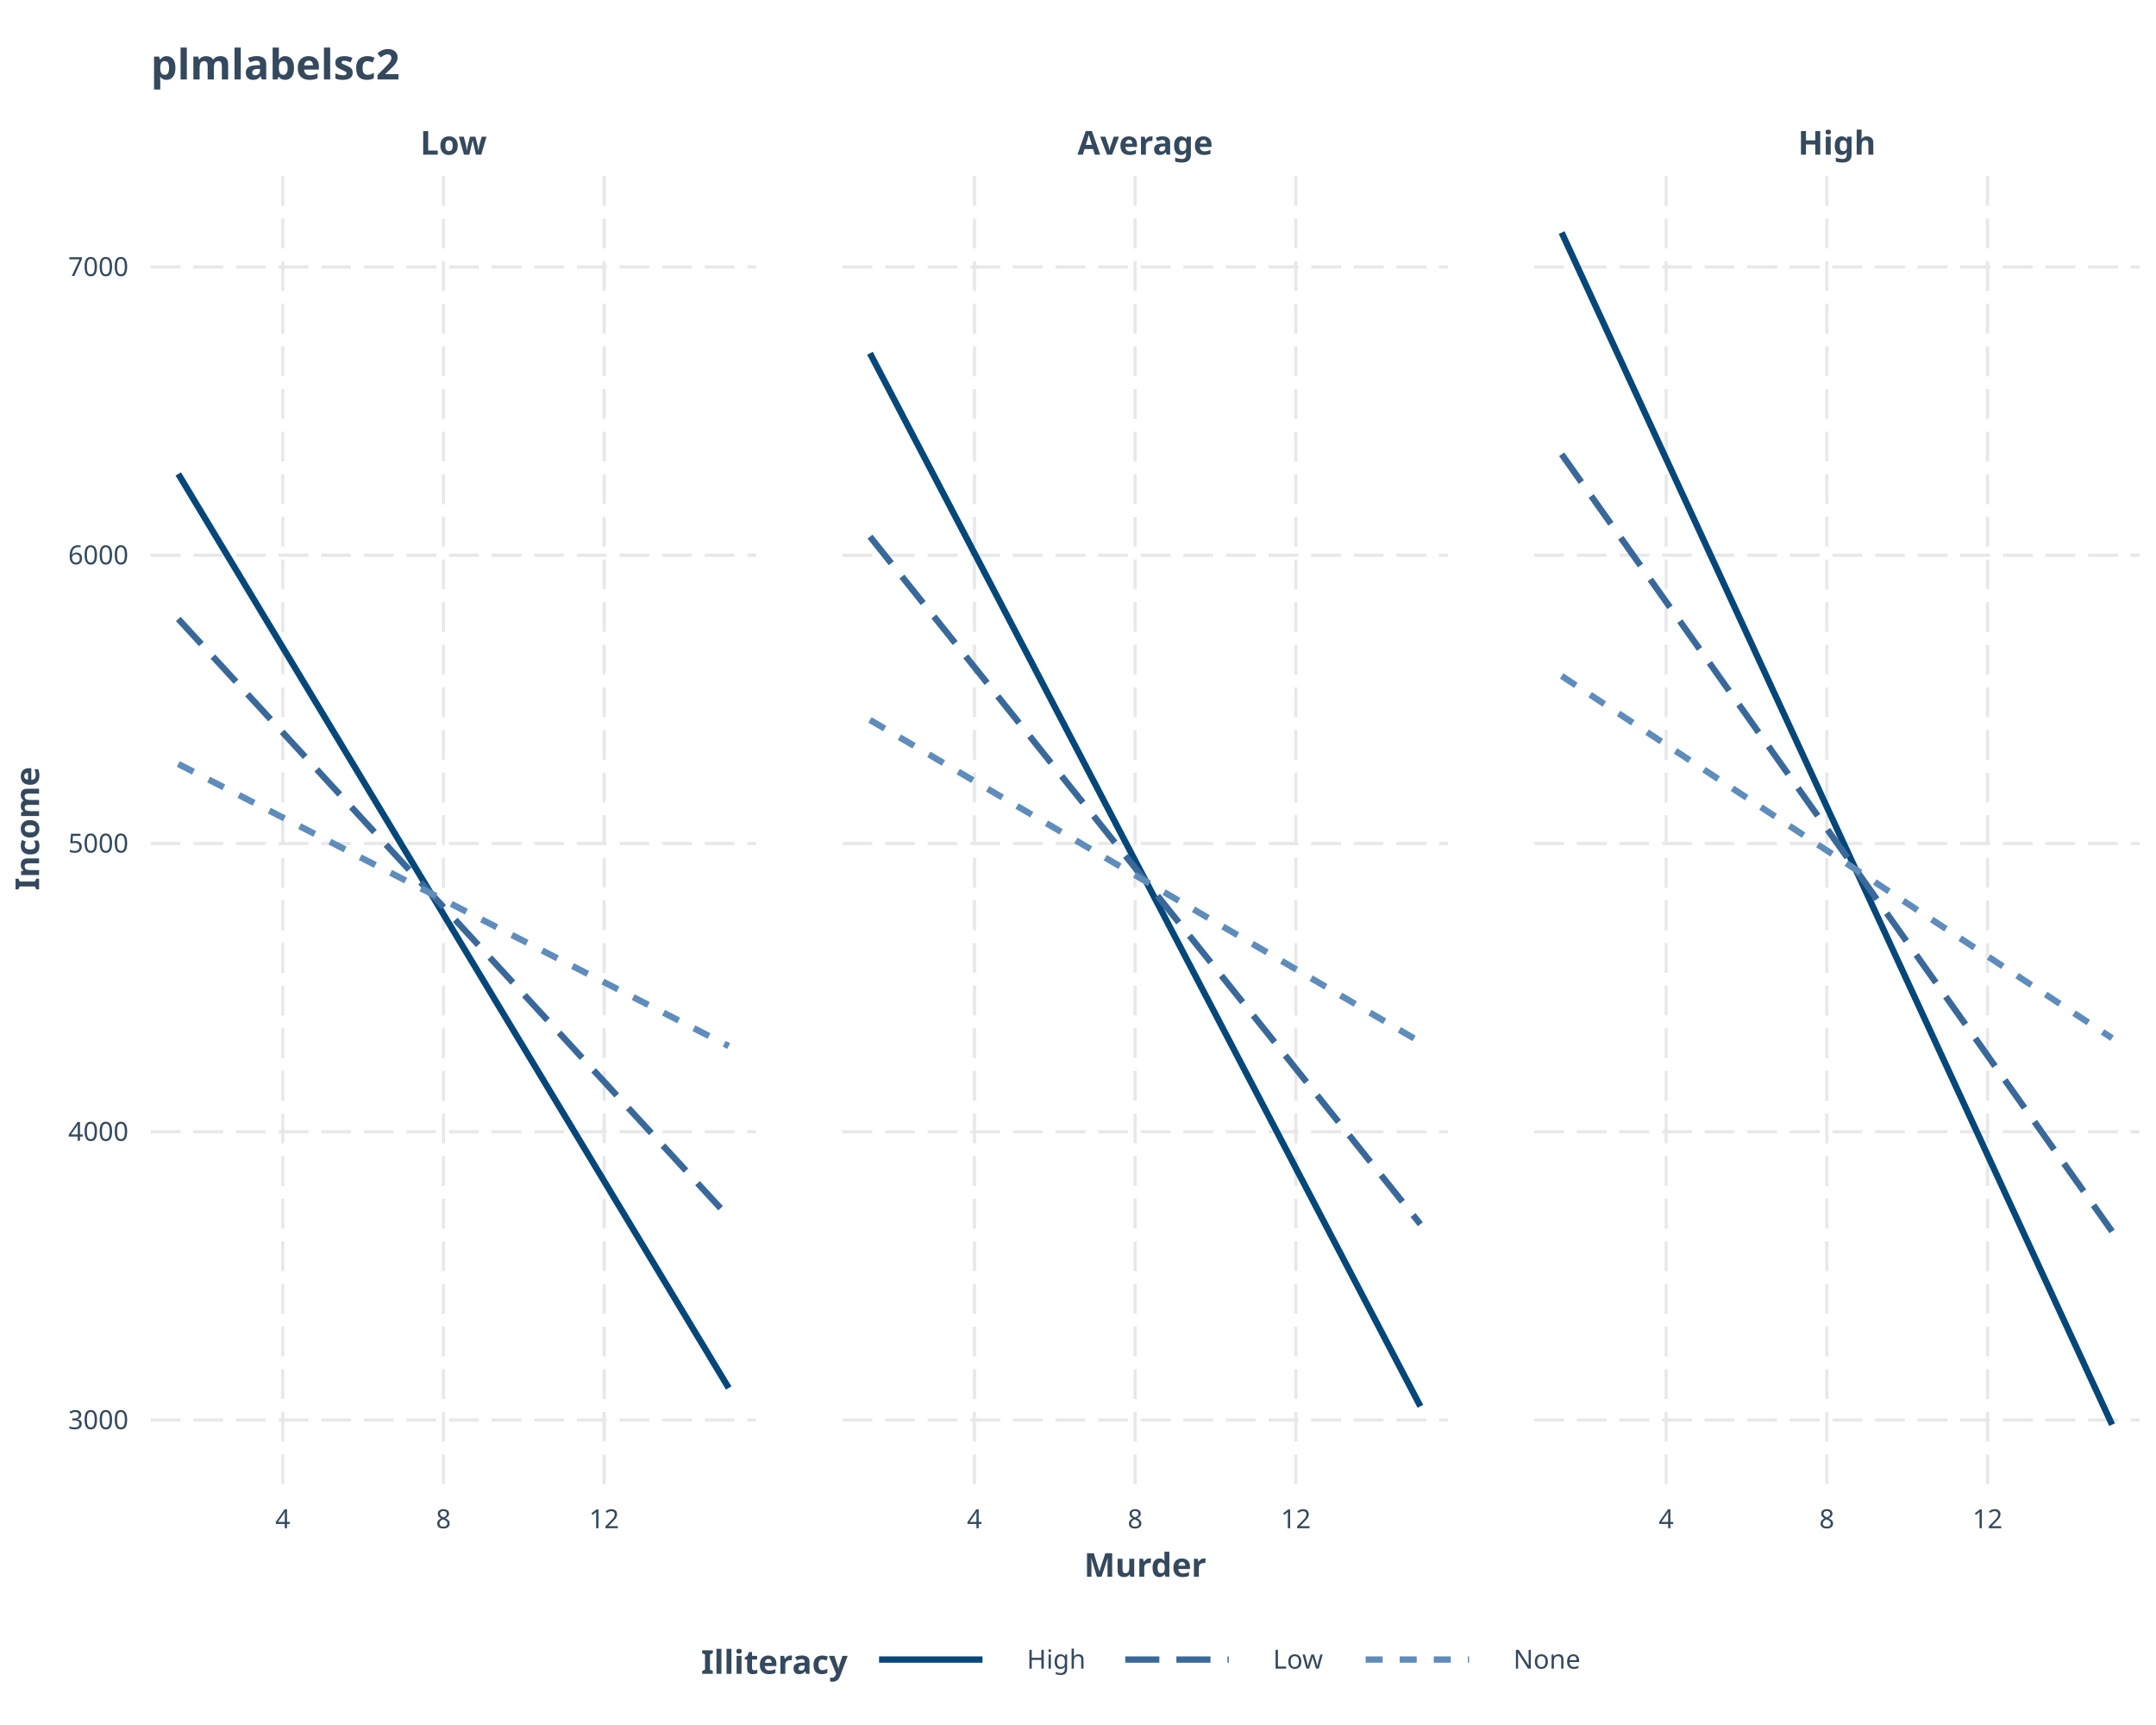
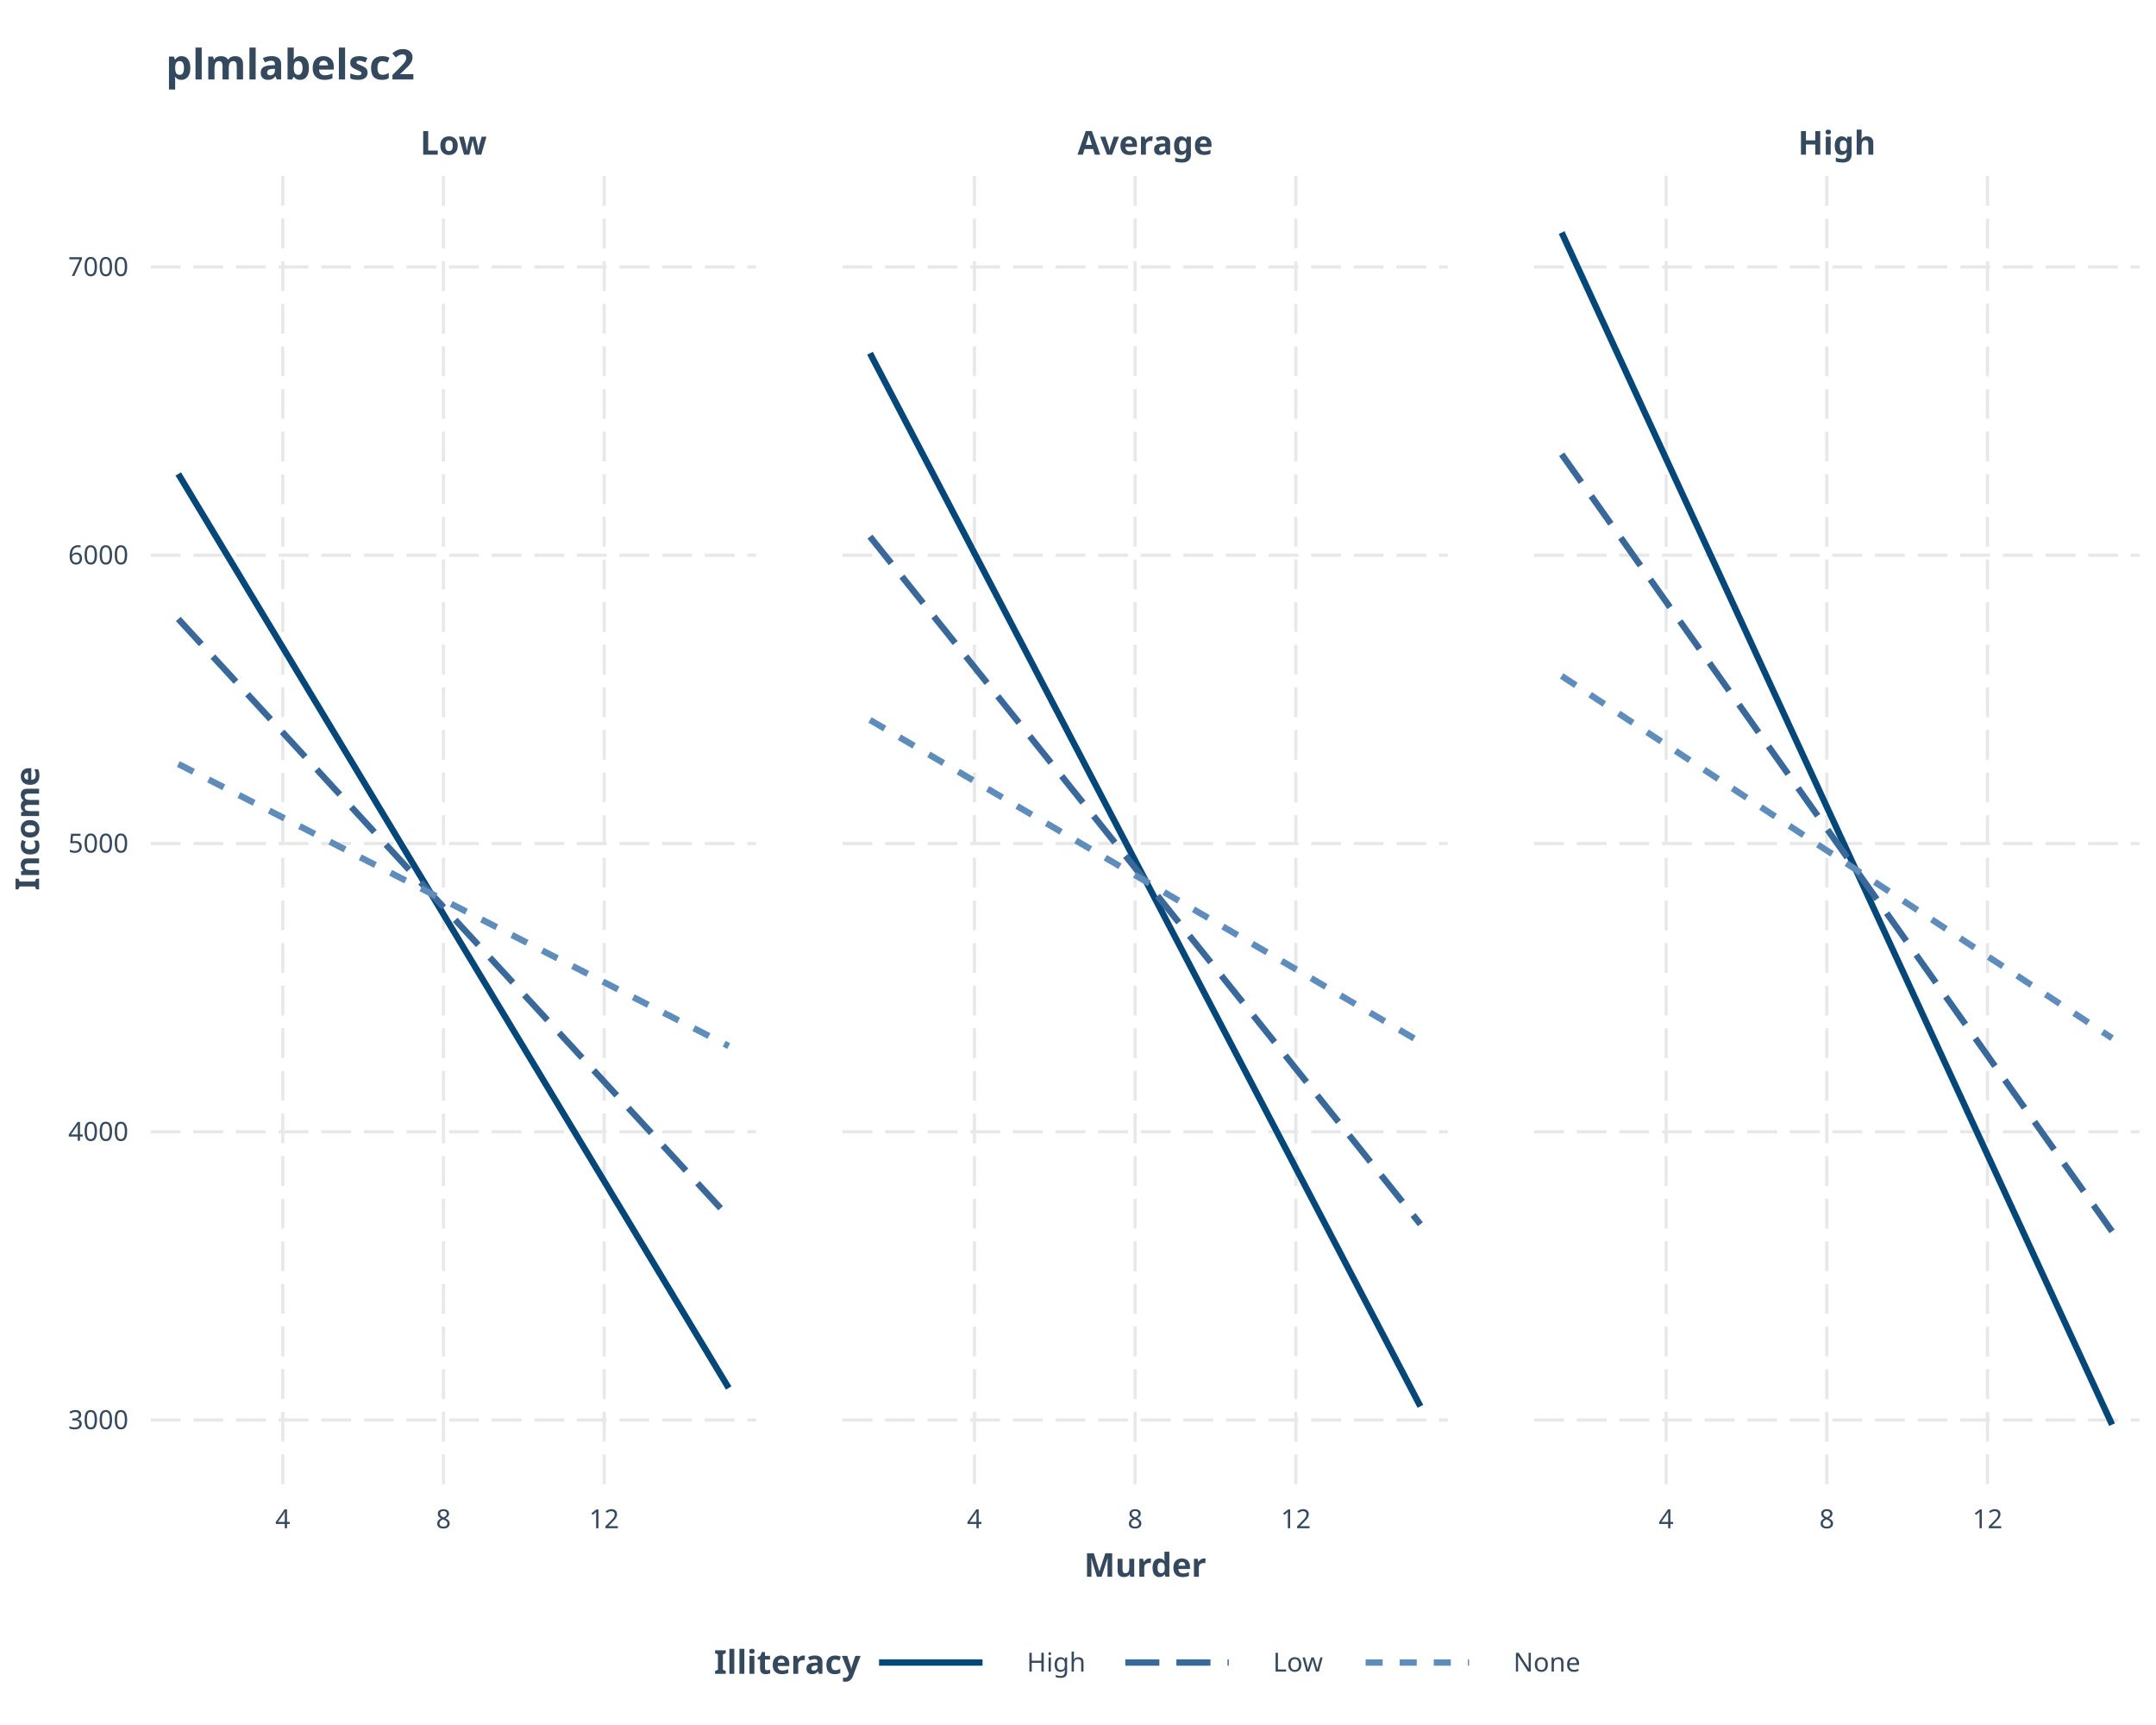
<svg xmlns="http://www.w3.org/2000/svg" class="svglite" data-engine-version="2.0" width="720.00pt" height="576.00pt" viewBox="0 0 720.00 576.00">
  <defs>
    <style type="text/css">
    .svglite line, .svglite polyline, .svglite polygon, .svglite path, .svglite rect, .svglite circle {
      fill: none;
      stroke: #000000;
      stroke-linecap: round;
      stroke-linejoin: round;
      stroke-miterlimit: 10.00;
    }
  </style>
  </defs>
  <rect width="100%" height="100%" style="stroke: none; fill: #FFFFFF;" />
  <defs>
    <clipPath id="cpMC4wMHw3MjAuMDB8MC4wMHw1NzYuMDA=">
      <rect x="0.00" y="0.00" width="720.00" height="576.00" />
    </clipPath>
  </defs>
  <g clip-path="url(#cpMC4wMHw3MjAuMDB8MC4wMHw1NzYuMDA=)">
    <rect x="-0" y="0.00" width="720.00" height="576.00" style="stroke-width: 1.07; stroke: #FFFFFF; fill: #FFFFFF;" />
  </g>
  <defs>
    <clipPath id="cpNTAuMzV8MjUyLjU0fDU3Ljc2fDQ5NS42MQ==">
      <rect x="50.35" y="57.76" width="202.19" height="437.84" />
    </clipPath>
  </defs>
  <g clip-path="url(#cpNTAuMzV8MjUyLjU0fDU3Ljc2fDQ5NS42MQ==)">
    <rect x="50.35" y="57.76" width="202.19" height="437.84" style="stroke-width: 0.00; stroke: #FFFFFF; fill: #FFFFFF;" />
    <polyline points="50.35,474.17 252.54,474.17 " style="stroke-width: 1.07; stroke: #E8E8E8; stroke-dasharray: 9.96,4.27; stroke-linecap: butt;" />
    <polyline points="50.35,377.92 252.54,377.92 " style="stroke-width: 1.07; stroke: #E8E8E8; stroke-dasharray: 9.96,4.27; stroke-linecap: butt;" />
    <polyline points="50.35,281.66 252.54,281.66 " style="stroke-width: 1.07; stroke: #E8E8E8; stroke-dasharray: 9.96,4.27; stroke-linecap: butt;" />
    <polyline points="50.35,185.40 252.54,185.40 " style="stroke-width: 1.07; stroke: #E8E8E8; stroke-dasharray: 9.96,4.27; stroke-linecap: butt;" />
    <polyline points="50.35,89.14 252.54,89.14 " style="stroke-width: 1.07; stroke: #E8E8E8; stroke-dasharray: 9.96,4.27; stroke-linecap: butt;" />
    <polyline points="94.43,495.61 94.43,57.76 " style="stroke-width: 1.07; stroke: #E8E8E8; stroke-dasharray: 9.96,4.27; stroke-linecap: butt;" />
    <polyline points="148.09,495.61 148.09,57.76 " style="stroke-width: 1.07; stroke: #E8E8E8; stroke-dasharray: 9.96,4.27; stroke-linecap: butt;" />
    <polyline points="201.76,495.61 201.76,57.76 " style="stroke-width: 1.07; stroke: #E8E8E8; stroke-dasharray: 9.96,4.27; stroke-linecap: butt;" />
    <polyline points="59.54,158.26 61.40,161.35 63.26,164.43 65.11,167.51 66.97,170.59 68.83,173.68 70.68,176.76 72.54,179.84 74.40,182.93 76.25,186.01 78.11,189.09 79.97,192.17 81.82,195.26 83.68,198.34 85.54,201.42 87.39,204.51 89.25,207.59 91.11,210.67 92.96,213.75 94.82,216.84 96.68,219.92 98.53,223.00 100.39,226.09 102.25,229.17 104.10,232.25 105.96,235.33 107.82,238.42 109.67,241.50 111.53,244.58 113.39,247.67 115.24,250.75 117.10,253.83 118.96,256.91 120.81,260.00 122.67,263.08 124.53,266.16 126.38,269.25 128.24,272.33 130.10,275.41 131.95,278.49 133.81,281.58 135.67,284.66 137.52,287.74 139.38,290.83 141.24,293.91 143.09,296.99 144.95,300.07 146.81,303.16 148.66,306.24 150.52,309.32 152.38,312.41 154.23,315.49 156.09,318.57 157.95,321.65 159.80,324.74 161.66,327.82 163.52,330.90 165.37,333.99 167.23,337.07 169.09,340.15 170.94,343.23 172.80,346.32 174.66,349.40 176.51,352.48 178.37,355.57 180.23,358.65 182.08,361.73 183.94,364.81 185.80,367.90 187.65,370.98 189.51,374.06 191.37,377.15 193.22,380.23 195.08,383.31 196.94,386.39 198.79,389.48 200.65,392.56 202.51,395.64 204.36,398.73 206.22,401.81 208.08,404.89 209.93,407.97 211.79,411.06 213.65,414.14 215.50,417.22 217.36,420.31 219.22,423.39 221.07,426.47 222.93,429.55 224.79,432.64 226.64,435.72 228.50,438.80 230.36,441.89 232.21,444.97 234.07,448.05 235.93,451.13 237.78,454.22 239.64,457.30 241.50,460.38 243.35,463.47 " style="stroke-width: 2.13; stroke: #06477A; stroke-linecap: butt;" />
    <polyline points="59.54,206.68 61.40,208.70 63.26,210.72 65.11,212.74 66.97,214.75 68.83,216.77 70.68,218.79 72.54,220.80 74.40,222.82 76.25,224.84 78.11,226.86 79.97,228.87 81.82,230.89 83.68,232.91 85.54,234.92 87.39,236.94 89.25,238.96 91.11,240.98 92.96,242.99 94.82,245.01 96.68,247.03 98.53,249.04 100.39,251.06 102.25,253.08 104.10,255.10 105.96,257.11 107.82,259.13 109.67,261.15 111.53,263.17 113.39,265.18 115.24,267.20 117.10,269.22 118.96,271.23 120.81,273.25 122.67,275.27 124.53,277.29 126.38,279.30 128.24,281.32 130.10,283.34 131.95,285.35 133.81,287.37 135.67,289.39 137.52,291.41 139.38,293.42 141.24,295.44 143.09,297.46 144.95,299.47 146.81,301.49 148.66,303.51 150.52,305.53 152.38,307.54 154.23,309.56 156.09,311.58 157.95,313.59 159.80,315.61 161.66,317.63 163.52,319.65 165.37,321.66 167.23,323.68 169.09,325.70 170.94,327.71 172.80,329.73 174.66,331.75 176.51,333.77 178.37,335.78 180.23,337.80 182.08,339.82 183.94,341.83 185.80,343.85 187.65,345.87 189.51,347.89 191.37,349.90 193.22,351.92 195.08,353.94 196.94,355.96 198.79,357.97 200.65,359.99 202.51,362.01 204.36,364.02 206.22,366.04 208.08,368.06 209.93,370.08 211.79,372.09 213.65,374.11 215.50,376.13 217.36,378.14 219.22,380.16 221.07,382.18 222.93,384.20 224.79,386.21 226.64,388.23 228.50,390.25 230.36,392.26 232.21,394.28 234.07,396.30 235.93,398.32 237.78,400.33 239.64,402.35 241.50,404.37 243.35,406.38 " style="stroke-width: 2.13; stroke: #39699A; stroke-dasharray: 11.38,5.69,11.38,5.69; stroke-linecap: butt;" />
    <polyline points="59.54,255.11 61.40,256.06 63.26,257.01 65.11,257.96 66.97,258.91 68.83,259.86 70.68,260.81 72.54,261.77 74.40,262.72 76.25,263.67 78.11,264.62 79.97,265.57 81.82,266.52 83.68,267.48 85.54,268.43 87.39,269.38 89.25,270.33 91.11,271.28 92.96,272.23 94.82,273.18 96.68,274.14 98.53,275.09 100.39,276.04 102.25,276.99 104.10,277.94 105.96,278.89 107.82,279.84 109.67,280.80 111.53,281.75 113.39,282.70 115.24,283.65 117.10,284.60 118.96,285.55 120.81,286.51 122.67,287.46 124.53,288.41 126.38,289.36 128.24,290.31 130.10,291.26 131.95,292.21 133.81,293.17 135.67,294.12 137.52,295.07 139.38,296.02 141.24,296.97 143.09,297.92 144.95,298.87 146.81,299.83 148.66,300.78 150.52,301.73 152.38,302.68 154.23,303.63 156.09,304.58 157.95,305.54 159.80,306.49 161.66,307.44 163.52,308.39 165.37,309.34 167.23,310.29 169.09,311.24 170.94,312.20 172.80,313.15 174.66,314.10 176.51,315.05 178.37,316.00 180.23,316.95 182.08,317.90 183.94,318.86 185.80,319.81 187.65,320.76 189.51,321.71 191.37,322.66 193.22,323.61 195.08,324.57 196.94,325.52 198.79,326.47 200.65,327.42 202.51,328.37 204.36,329.32 206.22,330.27 208.08,331.23 209.93,332.18 211.79,333.13 213.65,334.08 215.50,335.03 217.36,335.98 219.22,336.93 221.07,337.89 222.93,338.84 224.79,339.79 226.64,340.74 228.50,341.69 230.36,342.64 232.21,343.59 234.07,344.55 235.93,345.50 237.78,346.45 239.64,347.40 241.50,348.35 243.35,349.30 " style="stroke-width: 2.13; stroke: #5E8DBC; stroke-dasharray: 5.69,5.69,5.69,5.69; stroke-linecap: butt;" />
  </g>
  <g clip-path="url(#cpMC4wMHw3MjAuMDB8MC4wMHw1NzYuMDA=)">
</g>
  <defs>
    <clipPath id="cpMjgxLjM0fDQ4My41M3w1Ny43Nnw0OTUuNjE=">
      <rect x="281.34" y="57.76" width="202.19" height="437.84" />
    </clipPath>
  </defs>
  <g clip-path="url(#cpMjgxLjM0fDQ4My41M3w1Ny43Nnw0OTUuNjE=)">
    <rect x="281.34" y="57.76" width="202.19" height="437.84" style="stroke-width: 0.00; stroke: #FFFFFF; fill: #FFFFFF;" />
    <polyline points="281.34,474.17 483.53,474.17 " style="stroke-width: 1.07; stroke: #E8E8E8; stroke-dasharray: 9.96,4.27; stroke-linecap: butt;" />
    <polyline points="281.34,377.92 483.53,377.92 " style="stroke-width: 1.07; stroke: #E8E8E8; stroke-dasharray: 9.96,4.27; stroke-linecap: butt;" />
    <polyline points="281.34,281.66 483.53,281.66 " style="stroke-width: 1.07; stroke: #E8E8E8; stroke-dasharray: 9.96,4.27; stroke-linecap: butt;" />
    <polyline points="281.34,185.40 483.53,185.40 " style="stroke-width: 1.07; stroke: #E8E8E8; stroke-dasharray: 9.96,4.27; stroke-linecap: butt;" />
    <polyline points="281.34,89.14 483.53,89.14 " style="stroke-width: 1.07; stroke: #E8E8E8; stroke-dasharray: 9.96,4.27; stroke-linecap: butt;" />
    <polyline points="325.42,495.61 325.42,57.76 " style="stroke-width: 1.07; stroke: #E8E8E8; stroke-dasharray: 9.96,4.27; stroke-linecap: butt;" />
    <polyline points="379.08,495.61 379.08,57.76 " style="stroke-width: 1.07; stroke: #E8E8E8; stroke-dasharray: 9.96,4.27; stroke-linecap: butt;" />
    <polyline points="432.75,495.61 432.75,57.76 " style="stroke-width: 1.07; stroke: #E8E8E8; stroke-dasharray: 9.96,4.27; stroke-linecap: butt;" />
    <polyline points="290.53,117.96 292.39,121.52 294.25,125.07 296.10,128.62 297.96,132.17 299.82,135.72 301.67,139.27 303.53,142.83 305.39,146.38 307.24,149.93 309.10,153.48 310.96,157.03 312.81,160.58 314.67,164.14 316.53,167.69 318.38,171.24 320.24,174.79 322.10,178.34 323.95,181.89 325.81,185.45 327.67,189.00 329.52,192.55 331.38,196.10 333.24,199.65 335.09,203.21 336.95,206.76 338.81,210.31 340.66,213.86 342.52,217.41 344.38,220.96 346.23,224.52 348.09,228.07 349.95,231.62 351.80,235.17 353.66,238.72 355.52,242.27 357.37,245.83 359.23,249.38 361.09,252.93 362.94,256.48 364.80,260.03 366.66,263.58 368.51,267.14 370.37,270.69 372.23,274.24 374.08,277.79 375.94,281.34 377.80,284.90 379.65,288.45 381.51,292.00 383.37,295.55 385.22,299.10 387.08,302.65 388.94,306.21 390.79,309.76 392.65,313.31 394.51,316.86 396.36,320.41 398.22,323.96 400.08,327.52 401.93,331.07 403.79,334.62 405.65,338.17 407.50,341.72 409.36,345.27 411.22,348.83 413.07,352.38 414.93,355.93 416.79,359.48 418.64,363.03 420.50,366.58 422.36,370.14 424.21,373.69 426.07,377.24 427.92,380.79 429.78,384.34 431.64,387.90 433.49,391.45 435.35,395.00 437.21,398.55 439.06,402.10 440.92,405.65 442.78,409.21 444.63,412.76 446.49,416.31 448.35,419.86 450.20,423.41 452.06,426.96 453.92,430.52 455.77,434.07 457.63,437.62 459.49,441.17 461.34,444.72 463.20,448.27 465.06,451.83 466.91,455.38 468.77,458.93 470.63,462.48 472.48,466.03 474.34,469.59 " style="stroke-width: 2.13; stroke: #06477A; stroke-linecap: butt;" />
    <polyline points="290.53,179.19 292.39,181.50 294.25,183.82 296.10,186.14 297.96,188.46 299.82,190.78 301.67,193.10 303.53,195.42 305.39,197.74 307.24,200.06 309.10,202.38 310.96,204.70 312.81,207.02 314.67,209.33 316.53,211.65 318.38,213.97 320.24,216.29 322.10,218.61 323.95,220.93 325.81,223.25 327.67,225.57 329.52,227.89 331.38,230.21 333.24,232.53 335.09,234.85 336.95,237.16 338.81,239.48 340.66,241.80 342.52,244.12 344.38,246.44 346.23,248.76 348.09,251.08 349.95,253.40 351.80,255.72 353.66,258.04 355.52,260.36 357.37,262.68 359.23,264.99 361.09,267.31 362.94,269.63 364.80,271.95 366.66,274.27 368.51,276.59 370.37,278.91 372.23,281.23 374.08,283.55 375.94,285.87 377.80,288.19 379.65,290.51 381.51,292.82 383.37,295.14 385.22,297.46 387.08,299.78 388.94,302.10 390.79,304.42 392.65,306.74 394.51,309.06 396.36,311.38 398.22,313.70 400.08,316.02 401.93,318.33 403.79,320.65 405.65,322.97 407.50,325.29 409.36,327.61 411.22,329.93 413.07,332.25 414.93,334.57 416.79,336.89 418.64,339.21 420.50,341.53 422.36,343.85 424.21,346.16 426.07,348.48 427.92,350.80 429.78,353.12 431.64,355.44 433.49,357.76 435.35,360.08 437.21,362.40 439.06,364.72 440.92,367.04 442.78,369.36 444.63,371.68 446.49,373.99 448.35,376.31 450.20,378.63 452.06,380.95 453.92,383.27 455.77,385.59 457.63,387.91 459.49,390.23 461.34,392.55 463.20,394.87 465.06,397.19 466.91,399.51 468.77,401.82 470.63,404.14 472.48,406.46 474.34,408.78 " style="stroke-width: 2.13; stroke: #39699A; stroke-dasharray: 11.38,5.69,11.38,5.69; stroke-linecap: butt;" />
    <polyline points="290.53,240.41 292.39,241.49 294.25,242.58 296.10,243.67 297.96,244.75 299.82,245.84 301.67,246.93 303.53,248.01 305.39,249.10 307.24,250.19 309.10,251.27 310.96,252.36 312.81,253.45 314.67,254.53 316.53,255.62 318.38,256.71 320.24,257.79 322.10,258.88 323.95,259.97 325.81,261.05 327.67,262.14 329.52,263.23 331.38,264.31 333.24,265.40 335.09,266.49 336.95,267.57 338.81,268.66 340.66,269.75 342.52,270.83 344.38,271.92 346.23,273.01 348.09,274.09 349.95,275.18 351.80,276.26 353.66,277.35 355.52,278.44 357.37,279.52 359.23,280.61 361.09,281.70 362.94,282.78 364.80,283.87 366.66,284.96 368.51,286.04 370.37,287.13 372.23,288.22 374.08,289.30 375.94,290.39 377.80,291.48 379.65,292.56 381.51,293.65 383.37,294.74 385.22,295.82 387.08,296.91 388.94,298.00 390.79,299.08 392.65,300.17 394.51,301.26 396.36,302.34 398.22,303.43 400.08,304.52 401.93,305.60 403.79,306.69 405.65,307.78 407.50,308.86 409.36,309.95 411.22,311.03 413.07,312.12 414.93,313.21 416.79,314.29 418.64,315.38 420.50,316.47 422.36,317.55 424.21,318.64 426.07,319.73 427.92,320.81 429.78,321.90 431.64,322.99 433.49,324.07 435.35,325.16 437.21,326.25 439.06,327.33 440.92,328.42 442.78,329.51 444.63,330.59 446.49,331.68 448.35,332.77 450.20,333.85 452.06,334.94 453.92,336.03 455.77,337.11 457.63,338.20 459.49,339.29 461.34,340.37 463.20,341.46 465.06,342.55 466.91,343.63 468.77,344.72 470.63,345.81 472.48,346.89 474.34,347.98 " style="stroke-width: 2.13; stroke: #5E8DBC; stroke-dasharray: 5.69,5.69,5.69,5.69; stroke-linecap: butt;" />
  </g>
  <g clip-path="url(#cpMC4wMHw3MjAuMDB8MC4wMHw1NzYuMDA=)">
</g>
  <defs>
    <clipPath id="cpNTEyLjMzfDcxNC41Mnw1Ny43Nnw0OTUuNjE=">
      <rect x="512.33" y="57.76" width="202.19" height="437.84" />
    </clipPath>
  </defs>
  <g clip-path="url(#cpNTEyLjMzfDcxNC41Mnw1Ny43Nnw0OTUuNjE=)">
    <rect x="512.33" y="57.76" width="202.19" height="437.84" style="stroke-width: 0.00; stroke: #FFFFFF; fill: #FFFFFF;" />
    <polyline points="512.33,474.17 714.52,474.17 " style="stroke-width: 1.07; stroke: #E8E8E8; stroke-dasharray: 9.96,4.27; stroke-linecap: butt;" />
    <polyline points="512.33,377.92 714.52,377.92 " style="stroke-width: 1.07; stroke: #E8E8E8; stroke-dasharray: 9.96,4.27; stroke-linecap: butt;" />
    <polyline points="512.33,281.66 714.52,281.66 " style="stroke-width: 1.07; stroke: #E8E8E8; stroke-dasharray: 9.96,4.27; stroke-linecap: butt;" />
    <polyline points="512.33,185.40 714.52,185.40 " style="stroke-width: 1.07; stroke: #E8E8E8; stroke-dasharray: 9.96,4.27; stroke-linecap: butt;" />
    <polyline points="512.33,89.14 714.52,89.14 " style="stroke-width: 1.07; stroke: #E8E8E8; stroke-dasharray: 9.96,4.27; stroke-linecap: butt;" />
    <polyline points="556.41,495.61 556.41,57.76 " style="stroke-width: 1.07; stroke: #E8E8E8; stroke-dasharray: 9.96,4.27; stroke-linecap: butt;" />
    <polyline points="610.07,495.61 610.07,57.76 " style="stroke-width: 1.07; stroke: #E8E8E8; stroke-dasharray: 9.96,4.27; stroke-linecap: butt;" />
    <polyline points="663.74,495.61 663.74,57.76 " style="stroke-width: 1.07; stroke: #E8E8E8; stroke-dasharray: 9.96,4.27; stroke-linecap: butt;" />
    <polyline points="521.52,77.66 523.38,81.69 525.24,85.71 527.09,89.73 528.95,93.75 530.81,97.77 532.66,101.79 534.52,105.81 536.38,109.83 538.23,113.85 540.09,117.87 541.95,121.89 543.80,125.91 545.66,129.93 547.52,133.95 549.37,137.97 551.23,141.99 553.08,146.01 554.94,150.04 556.80,154.06 558.65,158.08 560.51,162.10 562.37,166.12 564.22,170.14 566.08,174.16 567.94,178.18 569.79,182.20 571.65,186.22 573.51,190.24 575.36,194.26 577.22,198.28 579.08,202.30 580.93,206.32 582.79,210.34 584.65,214.37 586.50,218.39 588.36,222.41 590.22,226.43 592.07,230.45 593.93,234.47 595.79,238.49 597.64,242.51 599.50,246.53 601.36,250.55 603.21,254.57 605.07,258.59 606.93,262.61 608.78,266.63 610.64,270.65 612.50,274.67 614.35,278.70 616.21,282.72 618.07,286.74 619.92,290.76 621.78,294.78 623.64,298.80 625.49,302.82 627.35,306.84 629.21,310.86 631.06,314.88 632.92,318.90 634.78,322.92 636.63,326.94 638.49,330.96 640.35,334.98 642.20,339.00 644.06,343.03 645.92,347.05 647.77,351.07 649.63,355.09 651.49,359.11 653.34,363.13 655.20,367.15 657.06,371.17 658.91,375.19 660.77,379.21 662.63,383.23 664.48,387.25 666.34,391.27 668.20,395.29 670.05,399.31 671.91,403.33 673.77,407.35 675.62,411.38 677.48,415.40 679.34,419.42 681.19,423.44 683.05,427.46 684.91,431.48 686.76,435.50 688.62,439.52 690.48,443.54 692.33,447.56 694.19,451.58 696.05,455.60 697.90,459.62 699.76,463.64 701.62,467.66 703.47,471.68 705.33,475.71 " style="stroke-width: 2.13; stroke: #06477A; stroke-linecap: butt;" />
    <polyline points="521.52,151.69 523.38,154.31 525.24,156.93 527.09,159.55 528.95,162.17 530.81,164.79 532.66,167.41 534.52,170.04 536.38,172.66 538.23,175.28 540.09,177.90 541.95,180.52 543.80,183.14 545.66,185.76 547.52,188.38 549.37,191.00 551.23,193.63 553.08,196.25 554.94,198.87 556.80,201.49 558.65,204.11 560.51,206.73 562.37,209.35 564.22,211.97 566.08,214.59 567.94,217.22 569.79,219.84 571.65,222.46 573.51,225.08 575.36,227.70 577.22,230.32 579.08,232.94 580.93,235.56 582.79,238.18 584.65,240.81 586.50,243.43 588.36,246.05 590.22,248.67 592.07,251.29 593.93,253.91 595.79,256.53 597.64,259.15 599.50,261.77 601.36,264.40 603.21,267.02 605.07,269.64 606.93,272.26 608.78,274.88 610.64,277.50 612.50,280.12 614.35,282.74 616.21,285.36 618.07,287.99 619.92,290.61 621.78,293.23 623.64,295.85 625.49,298.47 627.35,301.09 629.21,303.71 631.06,306.33 632.92,308.95 634.78,311.58 636.63,314.20 638.49,316.82 640.35,319.44 642.20,322.06 644.06,324.68 645.92,327.30 647.77,329.92 649.63,332.55 651.49,335.17 653.34,337.79 655.20,340.41 657.06,343.03 658.91,345.65 660.77,348.27 662.63,350.89 664.48,353.51 666.34,356.14 668.20,358.76 670.05,361.38 671.91,364.00 673.77,366.62 675.62,369.24 677.48,371.86 679.34,374.48 681.19,377.10 683.05,379.73 684.91,382.35 686.76,384.97 688.62,387.59 690.48,390.21 692.33,392.83 694.19,395.45 696.05,398.07 697.90,400.69 699.76,403.32 701.62,405.94 703.47,408.56 705.33,411.18 " style="stroke-width: 2.13; stroke: #39699A; stroke-dasharray: 11.38,5.69,11.38,5.69; stroke-linecap: butt;" />
    <polyline points="521.52,225.71 523.38,226.93 525.24,228.15 527.09,229.38 528.95,230.60 530.81,231.82 532.66,233.04 534.52,234.26 536.38,235.48 538.23,236.71 540.09,237.93 541.95,239.15 543.80,240.37 545.66,241.59 547.52,242.81 549.37,244.03 551.23,245.26 553.08,246.48 554.94,247.70 556.80,248.92 558.65,250.14 560.51,251.36 562.37,252.59 564.22,253.81 566.08,255.03 567.94,256.25 569.79,257.47 571.65,258.69 573.51,259.92 575.36,261.14 577.22,262.36 579.08,263.58 580.93,264.80 582.79,266.02 584.65,267.25 586.50,268.47 588.36,269.69 590.22,270.91 592.07,272.13 593.93,273.35 595.79,274.58 597.64,275.80 599.50,277.02 601.36,278.24 603.21,279.46 605.07,280.68 606.93,281.91 608.78,283.13 610.64,284.35 612.50,285.57 614.35,286.79 616.21,288.01 618.07,289.24 619.92,290.46 621.78,291.68 623.64,292.90 625.49,294.12 627.35,295.34 629.21,296.57 631.06,297.79 632.92,299.01 634.78,300.23 636.63,301.45 638.49,302.67 640.35,303.90 642.20,305.12 644.06,306.34 645.92,307.56 647.77,308.78 649.63,310.00 651.49,311.22 653.34,312.45 655.20,313.67 657.06,314.89 658.91,316.11 660.77,317.33 662.63,318.55 664.48,319.78 666.34,321.00 668.20,322.22 670.05,323.44 671.91,324.66 673.77,325.88 675.62,327.11 677.48,328.33 679.34,329.55 681.19,330.77 683.05,331.99 684.91,333.21 686.76,334.44 688.62,335.66 690.48,336.88 692.33,338.10 694.19,339.32 696.05,340.54 697.90,341.77 699.76,342.99 701.62,344.21 703.47,345.43 705.33,346.65 " style="stroke-width: 2.13; stroke: #5E8DBC; stroke-dasharray: 5.69,5.69,5.69,5.69; stroke-linecap: butt;" />
  </g>
  <g clip-path="url(#cpMC4wMHw3MjAuMDB8MC4wMHw1NzYuMDA=)">
</g>
  <defs>
    <clipPath id="cpNTAuMzV8MjUyLjU0fDM3Ljk1fDU3Ljc2">
      <rect x="50.35" y="37.95" width="202.19" height="19.82" />
    </clipPath>
  </defs>
  <g clip-path="url(#cpNTAuMzV8MjUyLjU0fDM3Ljk1fDU3Ljc2)">
    <text x="151.45" y="51.64" text-anchor="middle" style="font-size: 11.00px; font-weight: bold; fill: #34495E; font-family: sans;" textLength="20.18px" lengthAdjust="spacingAndGlyphs">Low</text>
  </g>
  <g clip-path="url(#cpMC4wMHw3MjAuMDB8MC4wMHw1NzYuMDA=)">
</g>
  <defs>
    <clipPath id="cpMjgxLjM0fDQ4My41M3wzNy45NXw1Ny43Ng==">
      <rect x="281.34" y="37.95" width="202.19" height="19.82" />
    </clipPath>
  </defs>
  <g clip-path="url(#cpMjgxLjM0fDQ4My41M3wzNy45NXw1Ny43Ng==)">
    <text x="382.44" y="51.64" text-anchor="middle" style="font-size: 11.00px; font-weight: bold; fill: #34495E; font-family: sans;" textLength="40.98px" lengthAdjust="spacingAndGlyphs">Average</text>
  </g>
  <g clip-path="url(#cpMC4wMHw3MjAuMDB8MC4wMHw1NzYuMDA=)">
</g>
  <defs>
    <clipPath id="cpNTEyLjMzfDcxNC41MnwzNy45NXw1Ny43Ng==">
      <rect x="512.33" y="37.95" width="202.19" height="19.82" />
    </clipPath>
  </defs>
  <g clip-path="url(#cpNTEyLjMzfDcxNC41MnwzNy45NXw1Ny43Ng==)">
    <text x="613.43" y="51.64" text-anchor="middle" style="font-size: 11.00px; font-weight: bold; fill: #34495E; font-family: sans;" textLength="22.62px" lengthAdjust="spacingAndGlyphs">High</text>
  </g>
  <g clip-path="url(#cpMC4wMHw3MjAuMDB8MC4wMHw1NzYuMDA=)">
    <text x="94.43" y="510.30" text-anchor="middle" style="font-size: 8.80px; fill: #34495E; font-family: sans;" textLength="4.89px" lengthAdjust="spacingAndGlyphs">4</text>
    <text x="148.09" y="510.30" text-anchor="middle" style="font-size: 8.80px; fill: #34495E; font-family: sans;" textLength="4.89px" lengthAdjust="spacingAndGlyphs">8</text>
    <text x="201.76" y="510.30" text-anchor="middle" style="font-size: 8.80px; fill: #34495E; font-family: sans;" textLength="9.79px" lengthAdjust="spacingAndGlyphs">12</text>
    <text x="325.42" y="510.30" text-anchor="middle" style="font-size: 8.80px; fill: #34495E; font-family: sans;" textLength="4.89px" lengthAdjust="spacingAndGlyphs">4</text>
    <text x="379.08" y="510.30" text-anchor="middle" style="font-size: 8.80px; fill: #34495E; font-family: sans;" textLength="4.89px" lengthAdjust="spacingAndGlyphs">8</text>
    <text x="432.75" y="510.30" text-anchor="middle" style="font-size: 8.80px; fill: #34495E; font-family: sans;" textLength="9.79px" lengthAdjust="spacingAndGlyphs">12</text>
    <text x="556.41" y="510.30" text-anchor="middle" style="font-size: 8.80px; fill: #34495E; font-family: sans;" textLength="4.89px" lengthAdjust="spacingAndGlyphs">4</text>
    <text x="610.07" y="510.30" text-anchor="middle" style="font-size: 8.80px; fill: #34495E; font-family: sans;" textLength="4.89px" lengthAdjust="spacingAndGlyphs">8</text>
    <text x="663.74" y="510.30" text-anchor="middle" style="font-size: 8.80px; fill: #34495E; font-family: sans;" textLength="9.79px" lengthAdjust="spacingAndGlyphs">12</text>
    <text x="32.84" y="477.20" text-anchor="middle" style="font-size: 8.80px; fill: #34495E; font-family: sans;" textLength="19.58px" lengthAdjust="spacingAndGlyphs">3000</text>
    <text x="32.84" y="380.94" text-anchor="middle" style="font-size: 8.80px; fill: #34495E; font-family: sans;" textLength="19.58px" lengthAdjust="spacingAndGlyphs">4000</text>
    <text x="32.84" y="284.69" text-anchor="middle" style="font-size: 8.80px; fill: #34495E; font-family: sans;" textLength="19.58px" lengthAdjust="spacingAndGlyphs">5000</text>
    <text x="32.84" y="188.43" text-anchor="middle" style="font-size: 8.80px; fill: #34495E; font-family: sans;" textLength="19.58px" lengthAdjust="spacingAndGlyphs">6000</text>
    <text x="32.84" y="92.17" text-anchor="middle" style="font-size: 8.80px; fill: #34495E; font-family: sans;" textLength="19.58px" lengthAdjust="spacingAndGlyphs">7000</text>
    <text x="382.44" y="526.50" text-anchor="middle" style="font-size: 11.00px; font-weight: bold; fill: #34495E; font-family: sans;" textLength="34.85px" lengthAdjust="spacingAndGlyphs">Murder</text>
    <text transform="translate(13.05,276.68) rotate(-90)" text-anchor="middle" style="font-size: 11.00px; font-weight: bold; fill: #34495E; font-family: sans;" textLength="36.08px" lengthAdjust="spacingAndGlyphs">Income</text>
-     <text x="258.61" y="558.92" text-anchor="middle" style="font-size: 11.00px; font-weight: bold; fill: #34495E; font-family: sans;" textLength="40.35px" lengthAdjust="spacingAndGlyphs">Illiteracy</text>
-     <rect x="289.24" y="545.22" width="43.20" height="17.85" style="stroke-width: 1.07; stroke: #FFFFFF; fill: #FFFFFF;" />
-     <line x1="293.56" y1="554.15" x2="328.12" y2="554.15" style="stroke-width: 2.13; stroke: #06477A; stroke-linecap: butt;" />
-     <rect x="371.47" y="545.22" width="43.20" height="17.85" style="stroke-width: 1.07; stroke: #FFFFFF; fill: #FFFFFF;" />
-     <line x1="375.79" y1="554.15" x2="410.35" y2="554.15" style="stroke-width: 2.13; stroke: #39699A; stroke-dasharray: 11.38,5.69,11.38,5.69; stroke-linecap: butt;" />
-     <rect x="451.73" y="545.22" width="43.20" height="17.85" style="stroke-width: 1.07; stroke: #FFFFFF; fill: #FFFFFF;" />
-     <line x1="456.05" y1="554.15" x2="490.61" y2="554.15" style="stroke-width: 2.13; stroke: #5E8DBC; stroke-dasharray: 5.69,5.69,5.69,5.69; stroke-linecap: butt;" />
-     <text x="342.91" y="557.18" style="font-size: 8.80px; fill: #34495E; font-family: sans;" textLength="18.10px" lengthAdjust="spacingAndGlyphs">High</text>
-     <text x="425.13" y="557.18" style="font-size: 8.80px; fill: #34495E; font-family: sans;" textLength="16.15px" lengthAdjust="spacingAndGlyphs">Low</text>
-     <text x="505.39" y="557.18" style="font-size: 8.80px; fill: #34495E; font-family: sans;" textLength="21.04px" lengthAdjust="spacingAndGlyphs">None</text>
-     <text x="50.35" y="26.53" style="font-size: 14.00px; font-weight: bold; fill: #34495E; font-family: sans;" textLength="73.94px" lengthAdjust="spacingAndGlyphs">plmlabelsc2</text>
+     <text x="238.44" y="558.92" style="font-size: 11.00px; font-weight: bold; fill: #34495E; font-family: sans;" textLength="40.35px" lengthAdjust="spacingAndGlyphs">Illiteracy</text>
+     <rect x="289.24" y="546.21" width="43.20" height="17.85" style="stroke-width: 0.00; stroke: #FFFFFF; fill: #FFFFFF;" />
+     <line x1="293.56" y1="555.13" x2="328.12" y2="555.13" style="stroke-width: 2.13; stroke: #06477A; stroke-linecap: butt;" />
+     <rect x="371.47" y="546.21" width="43.20" height="17.85" style="stroke-width: 0.00; stroke: #FFFFFF; fill: #FFFFFF;" />
+     <line x1="375.79" y1="555.13" x2="410.35" y2="555.13" style="stroke-width: 2.13; stroke: #39699A; stroke-dasharray: 11.38,5.69,11.38,5.69; stroke-linecap: butt;" />
+     <rect x="451.73" y="546.21" width="43.20" height="17.85" style="stroke-width: 0.00; stroke: #FFFFFF; fill: #FFFFFF;" />
+     <line x1="456.05" y1="555.13" x2="490.61" y2="555.13" style="stroke-width: 2.13; stroke: #5E8DBC; stroke-dasharray: 5.69,5.69,5.69,5.69; stroke-linecap: butt;" />
+     <text x="342.91" y="558.16" style="font-size: 8.80px; fill: #34495E; font-family: sans;" textLength="18.10px" lengthAdjust="spacingAndGlyphs">High</text>
+     <text x="425.13" y="558.16" style="font-size: 8.80px; fill: #34495E; font-family: sans;" textLength="16.15px" lengthAdjust="spacingAndGlyphs">Low</text>
+     <text x="505.39" y="558.16" style="font-size: 8.80px; fill: #34495E; font-family: sans;" textLength="21.04px" lengthAdjust="spacingAndGlyphs">None</text>
+     <text x="55.33" y="26.53" style="font-size: 14.00px; font-weight: bold; fill: #34495E; font-family: sans;" textLength="73.94px" lengthAdjust="spacingAndGlyphs">plmlabelsc2</text>
  </g>
</svg>
